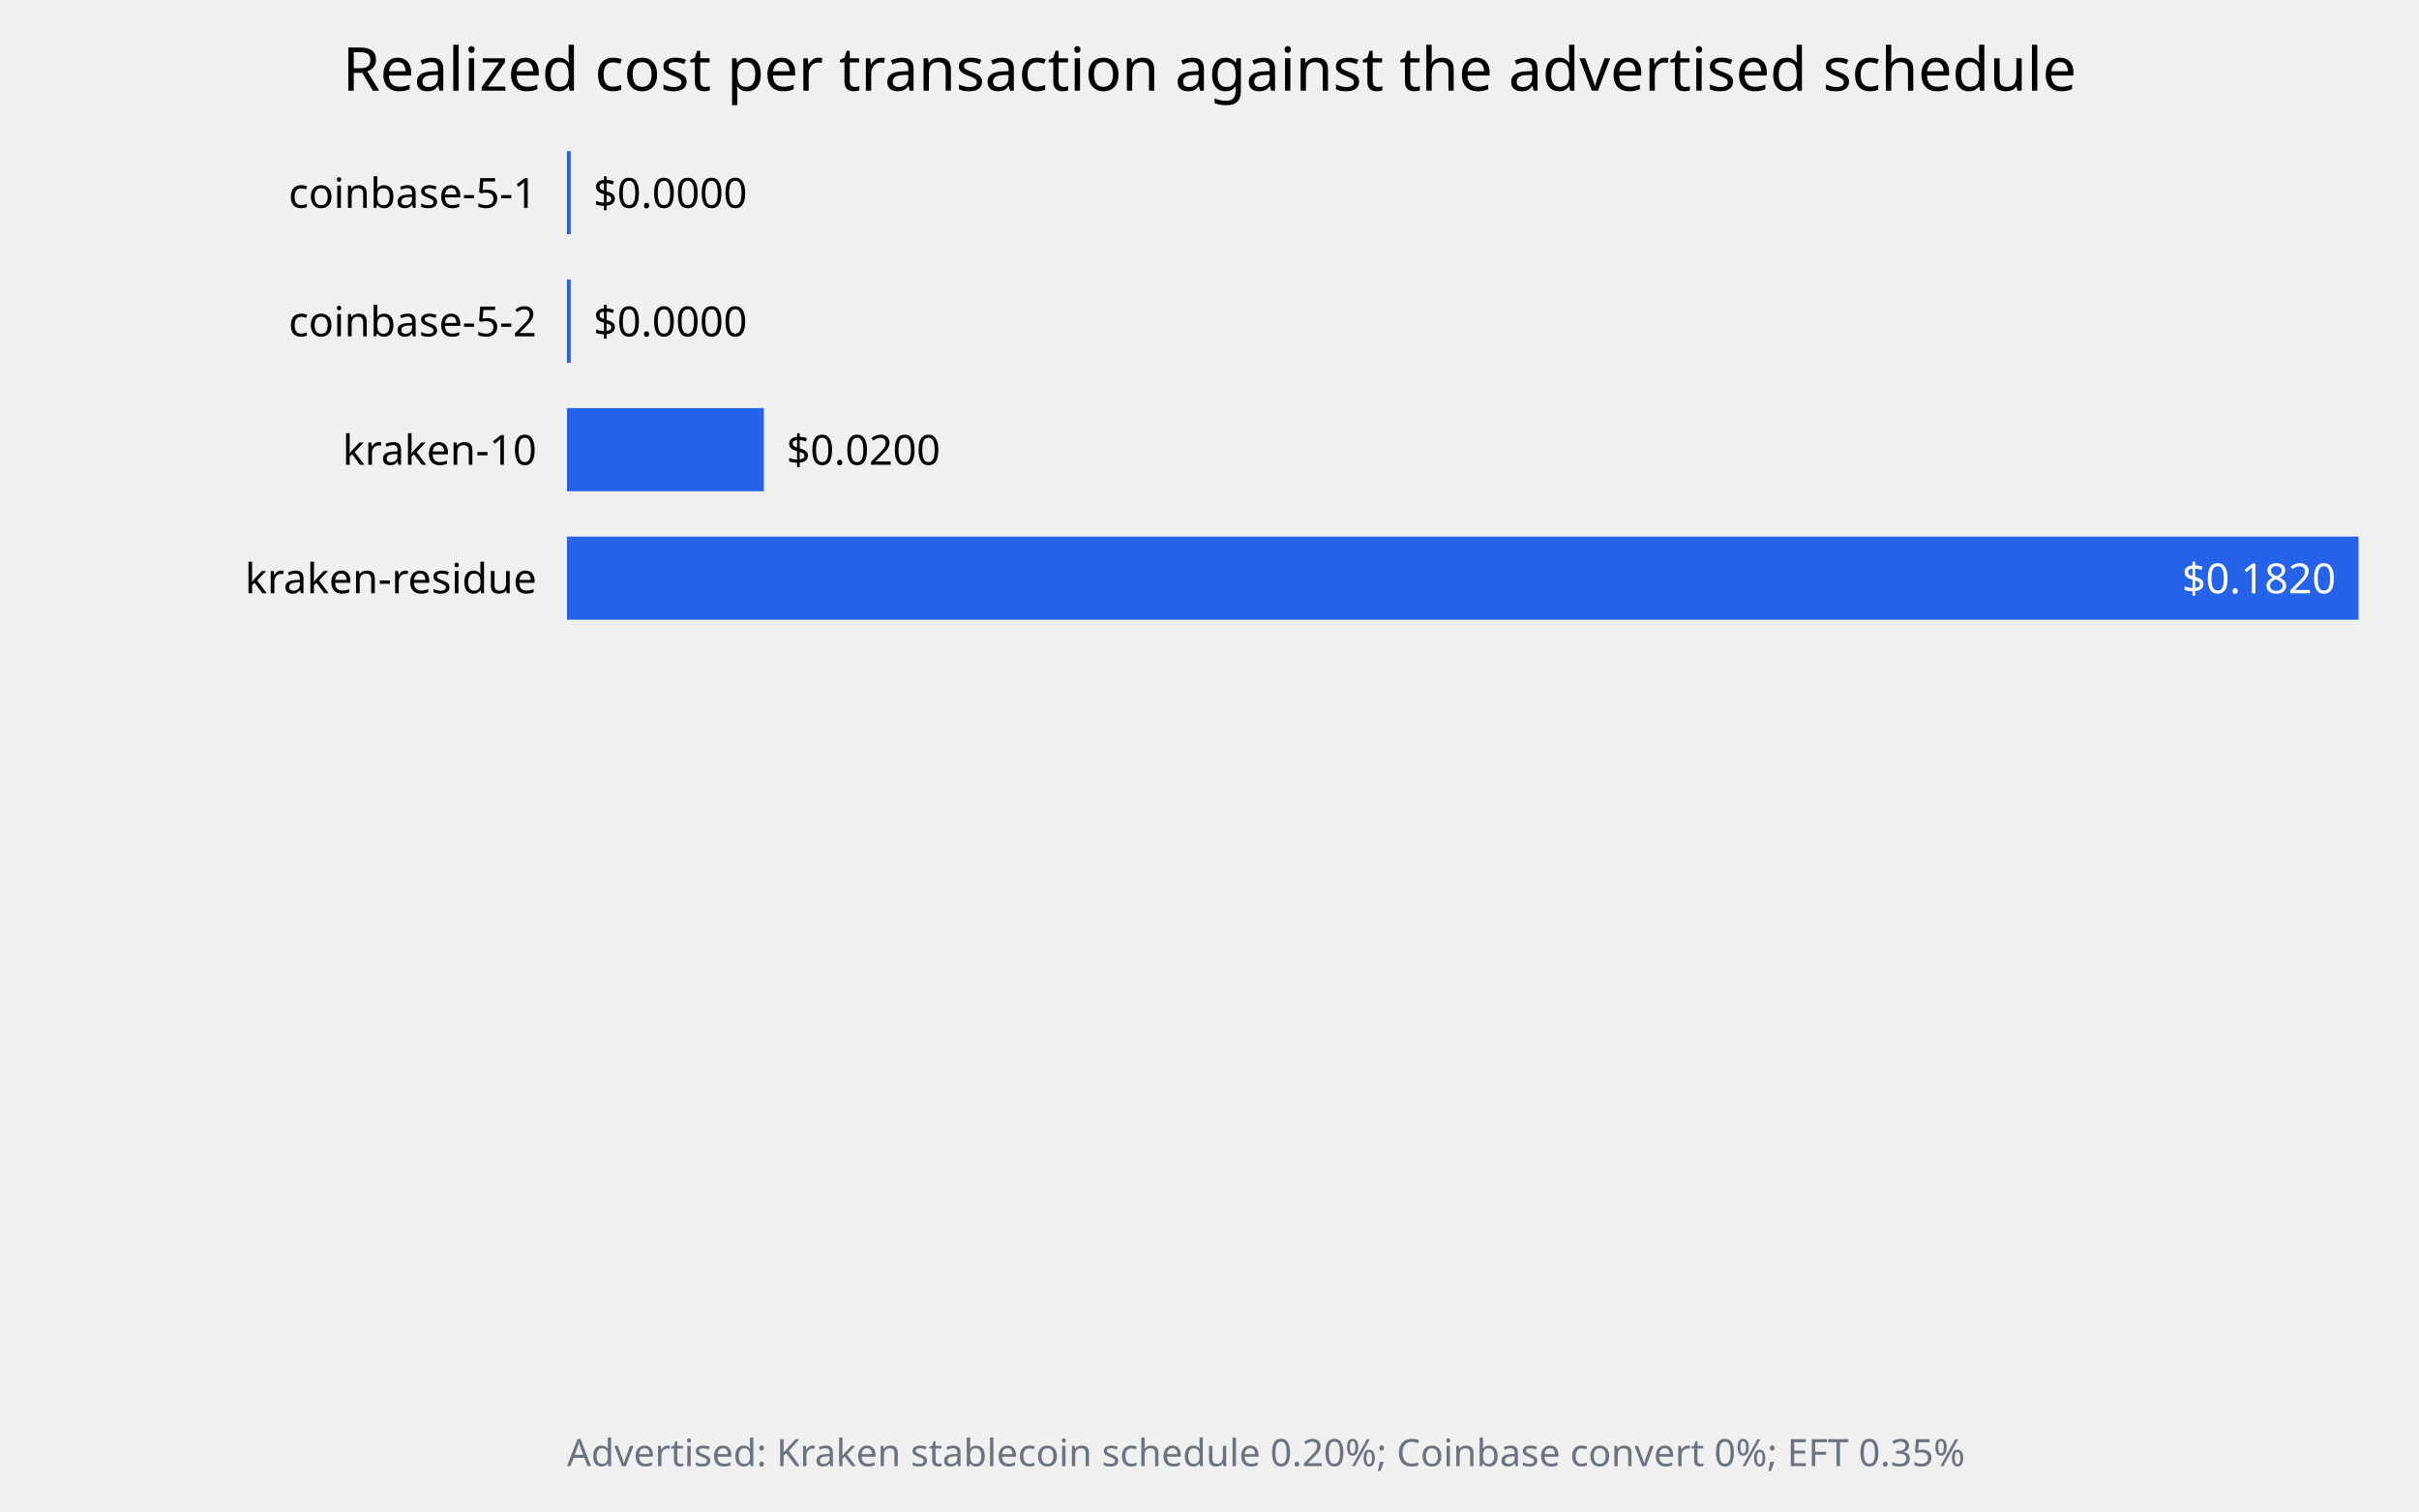
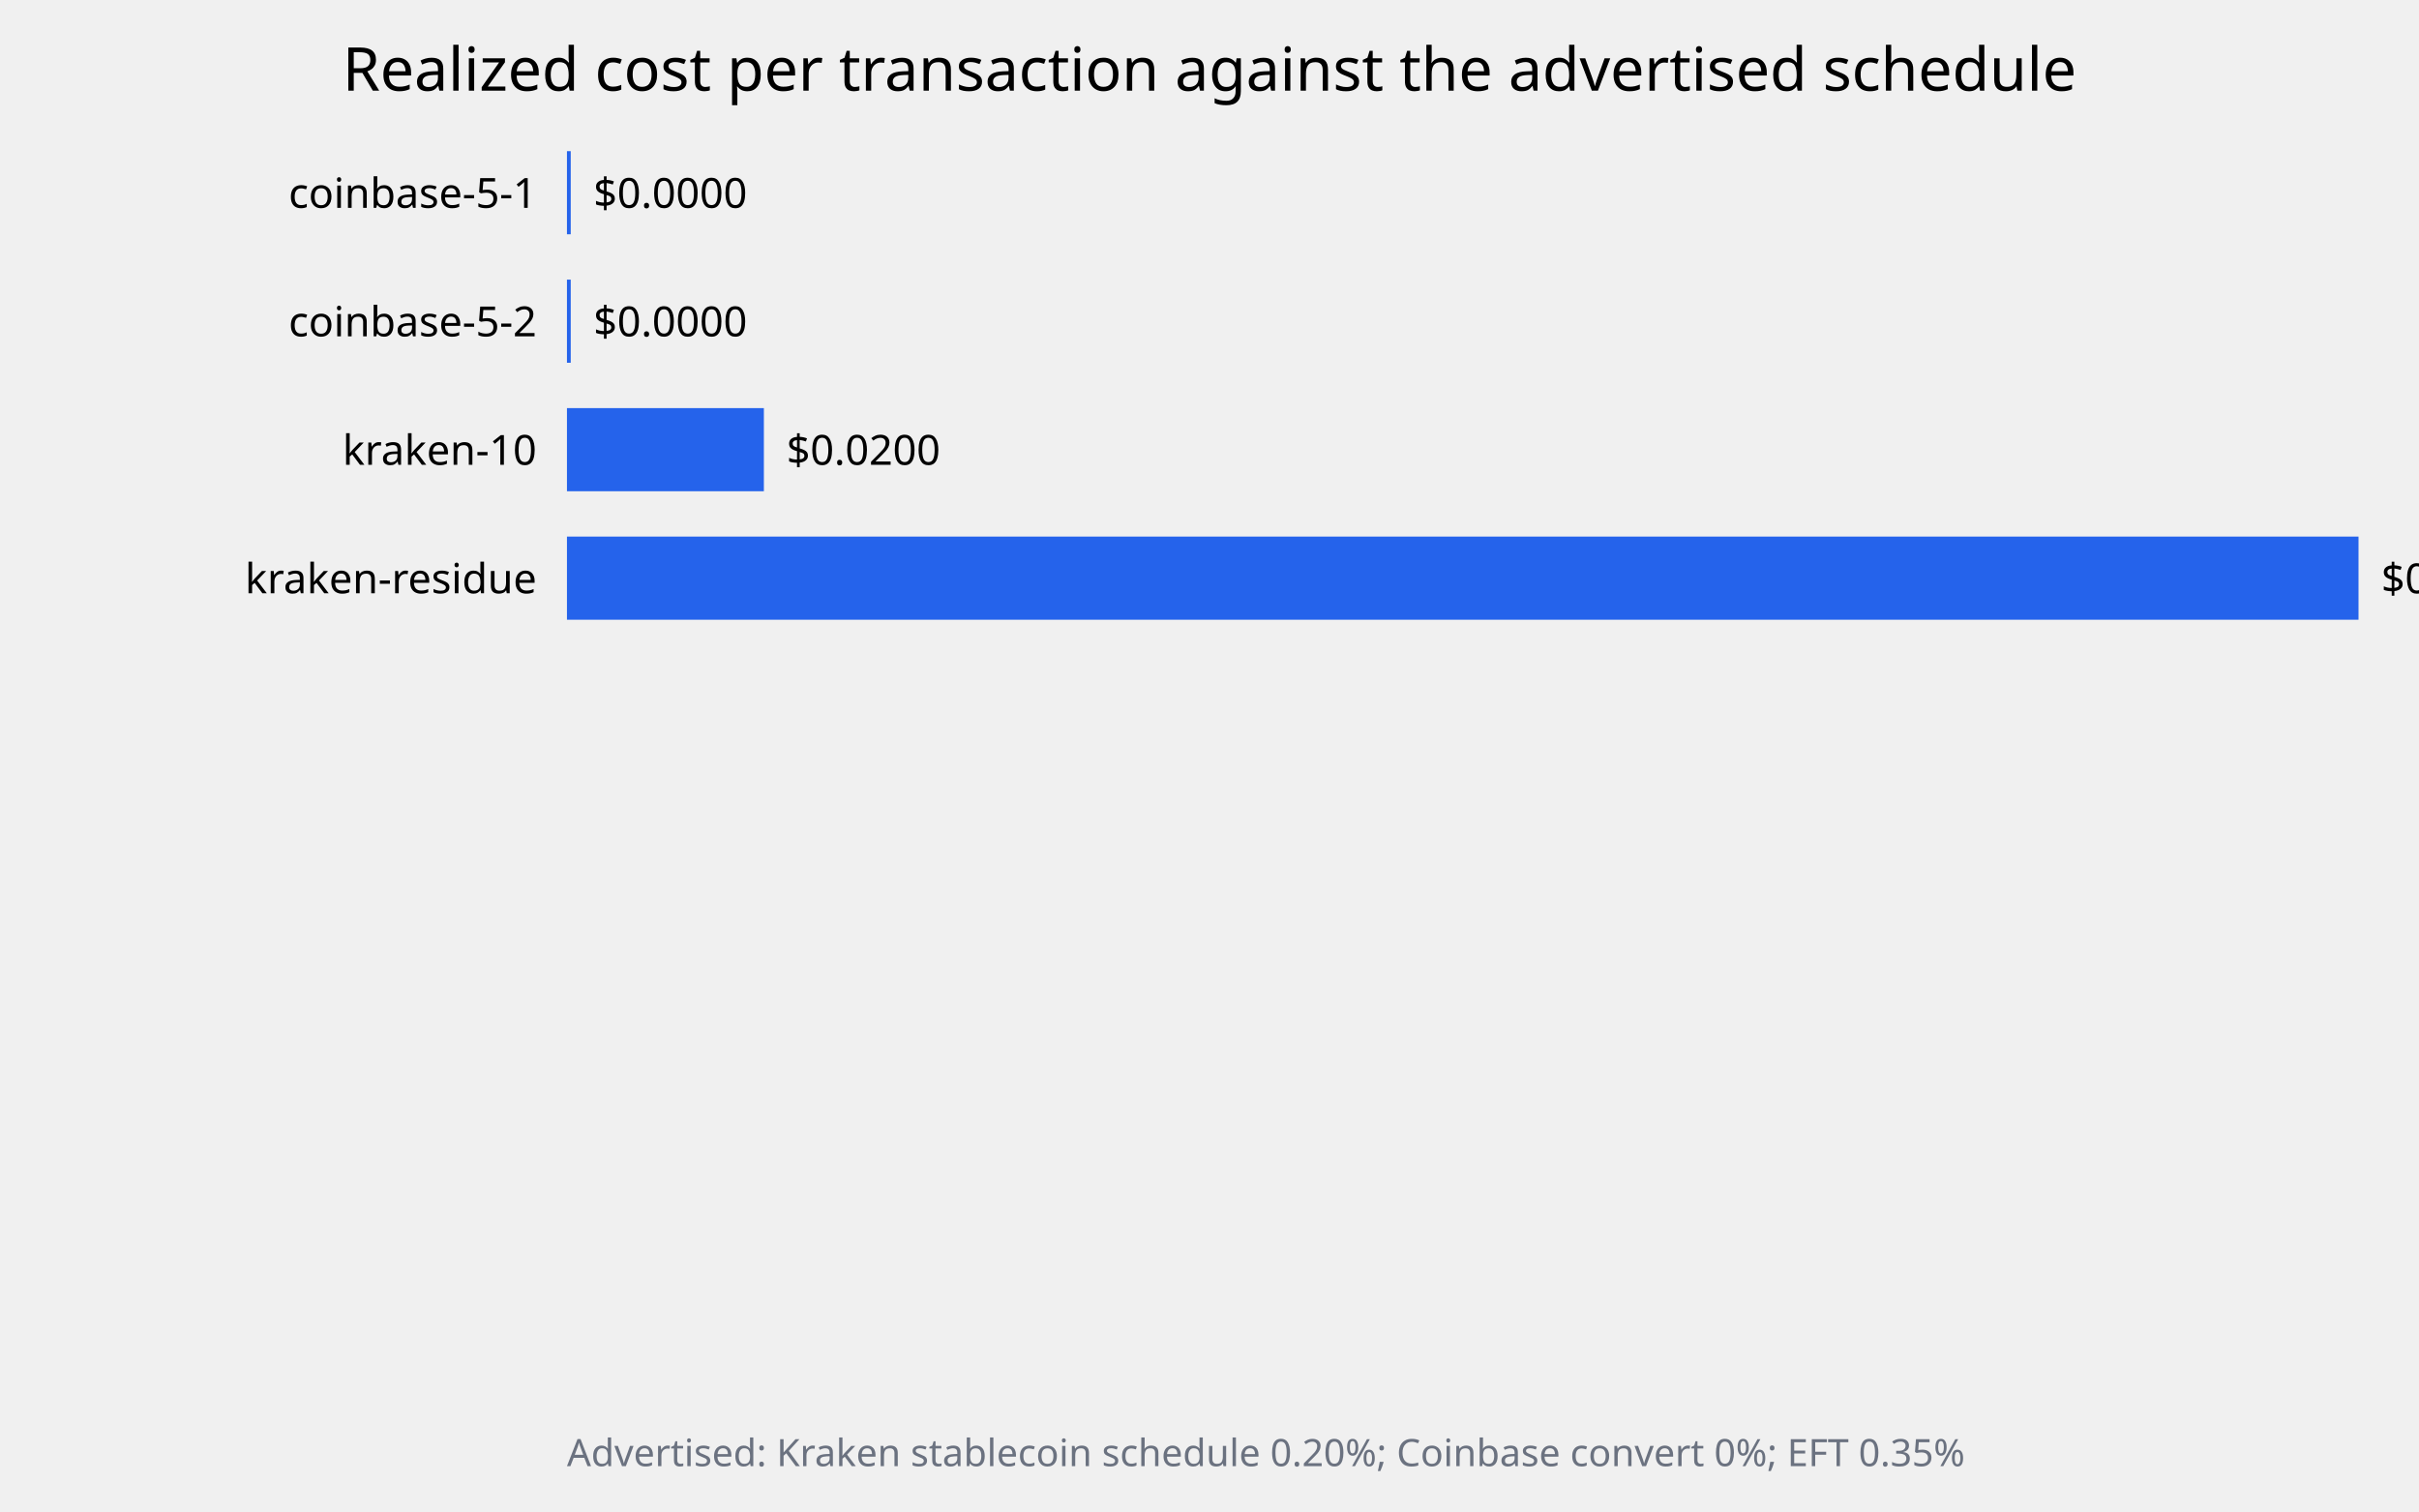
<svg xmlns="http://www.w3.org/2000/svg" width="640" height="400" viewBox="0 0 640 400" style="background:transparent">
  <text x="320.0" y="24" text-anchor="middle" font-size="16" font-family="sans-serif">Realized cost per transaction against the advertised schedule</text>
  <text x="142" y="55.0" text-anchor="end" font-size="11" font-family="sans-serif">coinbase-5-1</text>
  <rect x="150" y="40" width="1.0" height="22" fill="#2563eb" />
-   <text x="157.0" y="55.0" text-anchor="start" font-size="11" font-family="sans-serif">$0.0000</text>
+   <text x="157.0" y="55.0" font-size="11" font-family="sans-serif">$0.0000</text>
  <text x="142" y="89.0" text-anchor="end" font-size="11" font-family="sans-serif">coinbase-5-2</text>
  <rect x="150" y="74" width="1.0" height="22" fill="#2563eb" />
-   <text x="157.0" y="89.0" text-anchor="start" font-size="11" font-family="sans-serif">$0.0000</text>
+   <text x="157.0" y="89.0" font-size="11" font-family="sans-serif">$0.0000</text>
  <text x="142" y="123.0" text-anchor="end" font-size="11" font-family="sans-serif">kraken-10</text>
  <rect x="150" y="108" width="52.1" height="22" fill="#2563eb" />
-   <text x="208.1" y="123.0" text-anchor="start" font-size="11" font-family="sans-serif">$0.0200</text>
+   <text x="208.088" y="123.0" font-size="11" font-family="sans-serif">$0.0200</text>
  <text x="142" y="157.0" text-anchor="end" font-size="11" font-family="sans-serif">kraken-residue</text>
  <rect x="150" y="142" width="474.0" height="22" fill="#2563eb" />
-   <text x="618.0" y="157.0" text-anchor="end" font-size="11" font-family="sans-serif" fill="#ffffff">$0.1820</text>
+   <text x="630.0" y="157.0" font-size="11" font-family="sans-serif">$0.1820</text>
  <text x="150" y="388" font-size="10" font-family="sans-serif" fill="#6b7280">Advertised: Kraken stablecoin schedule 0.20%; Coinbase convert 0%; EFT 0.35%</text>
</svg>
